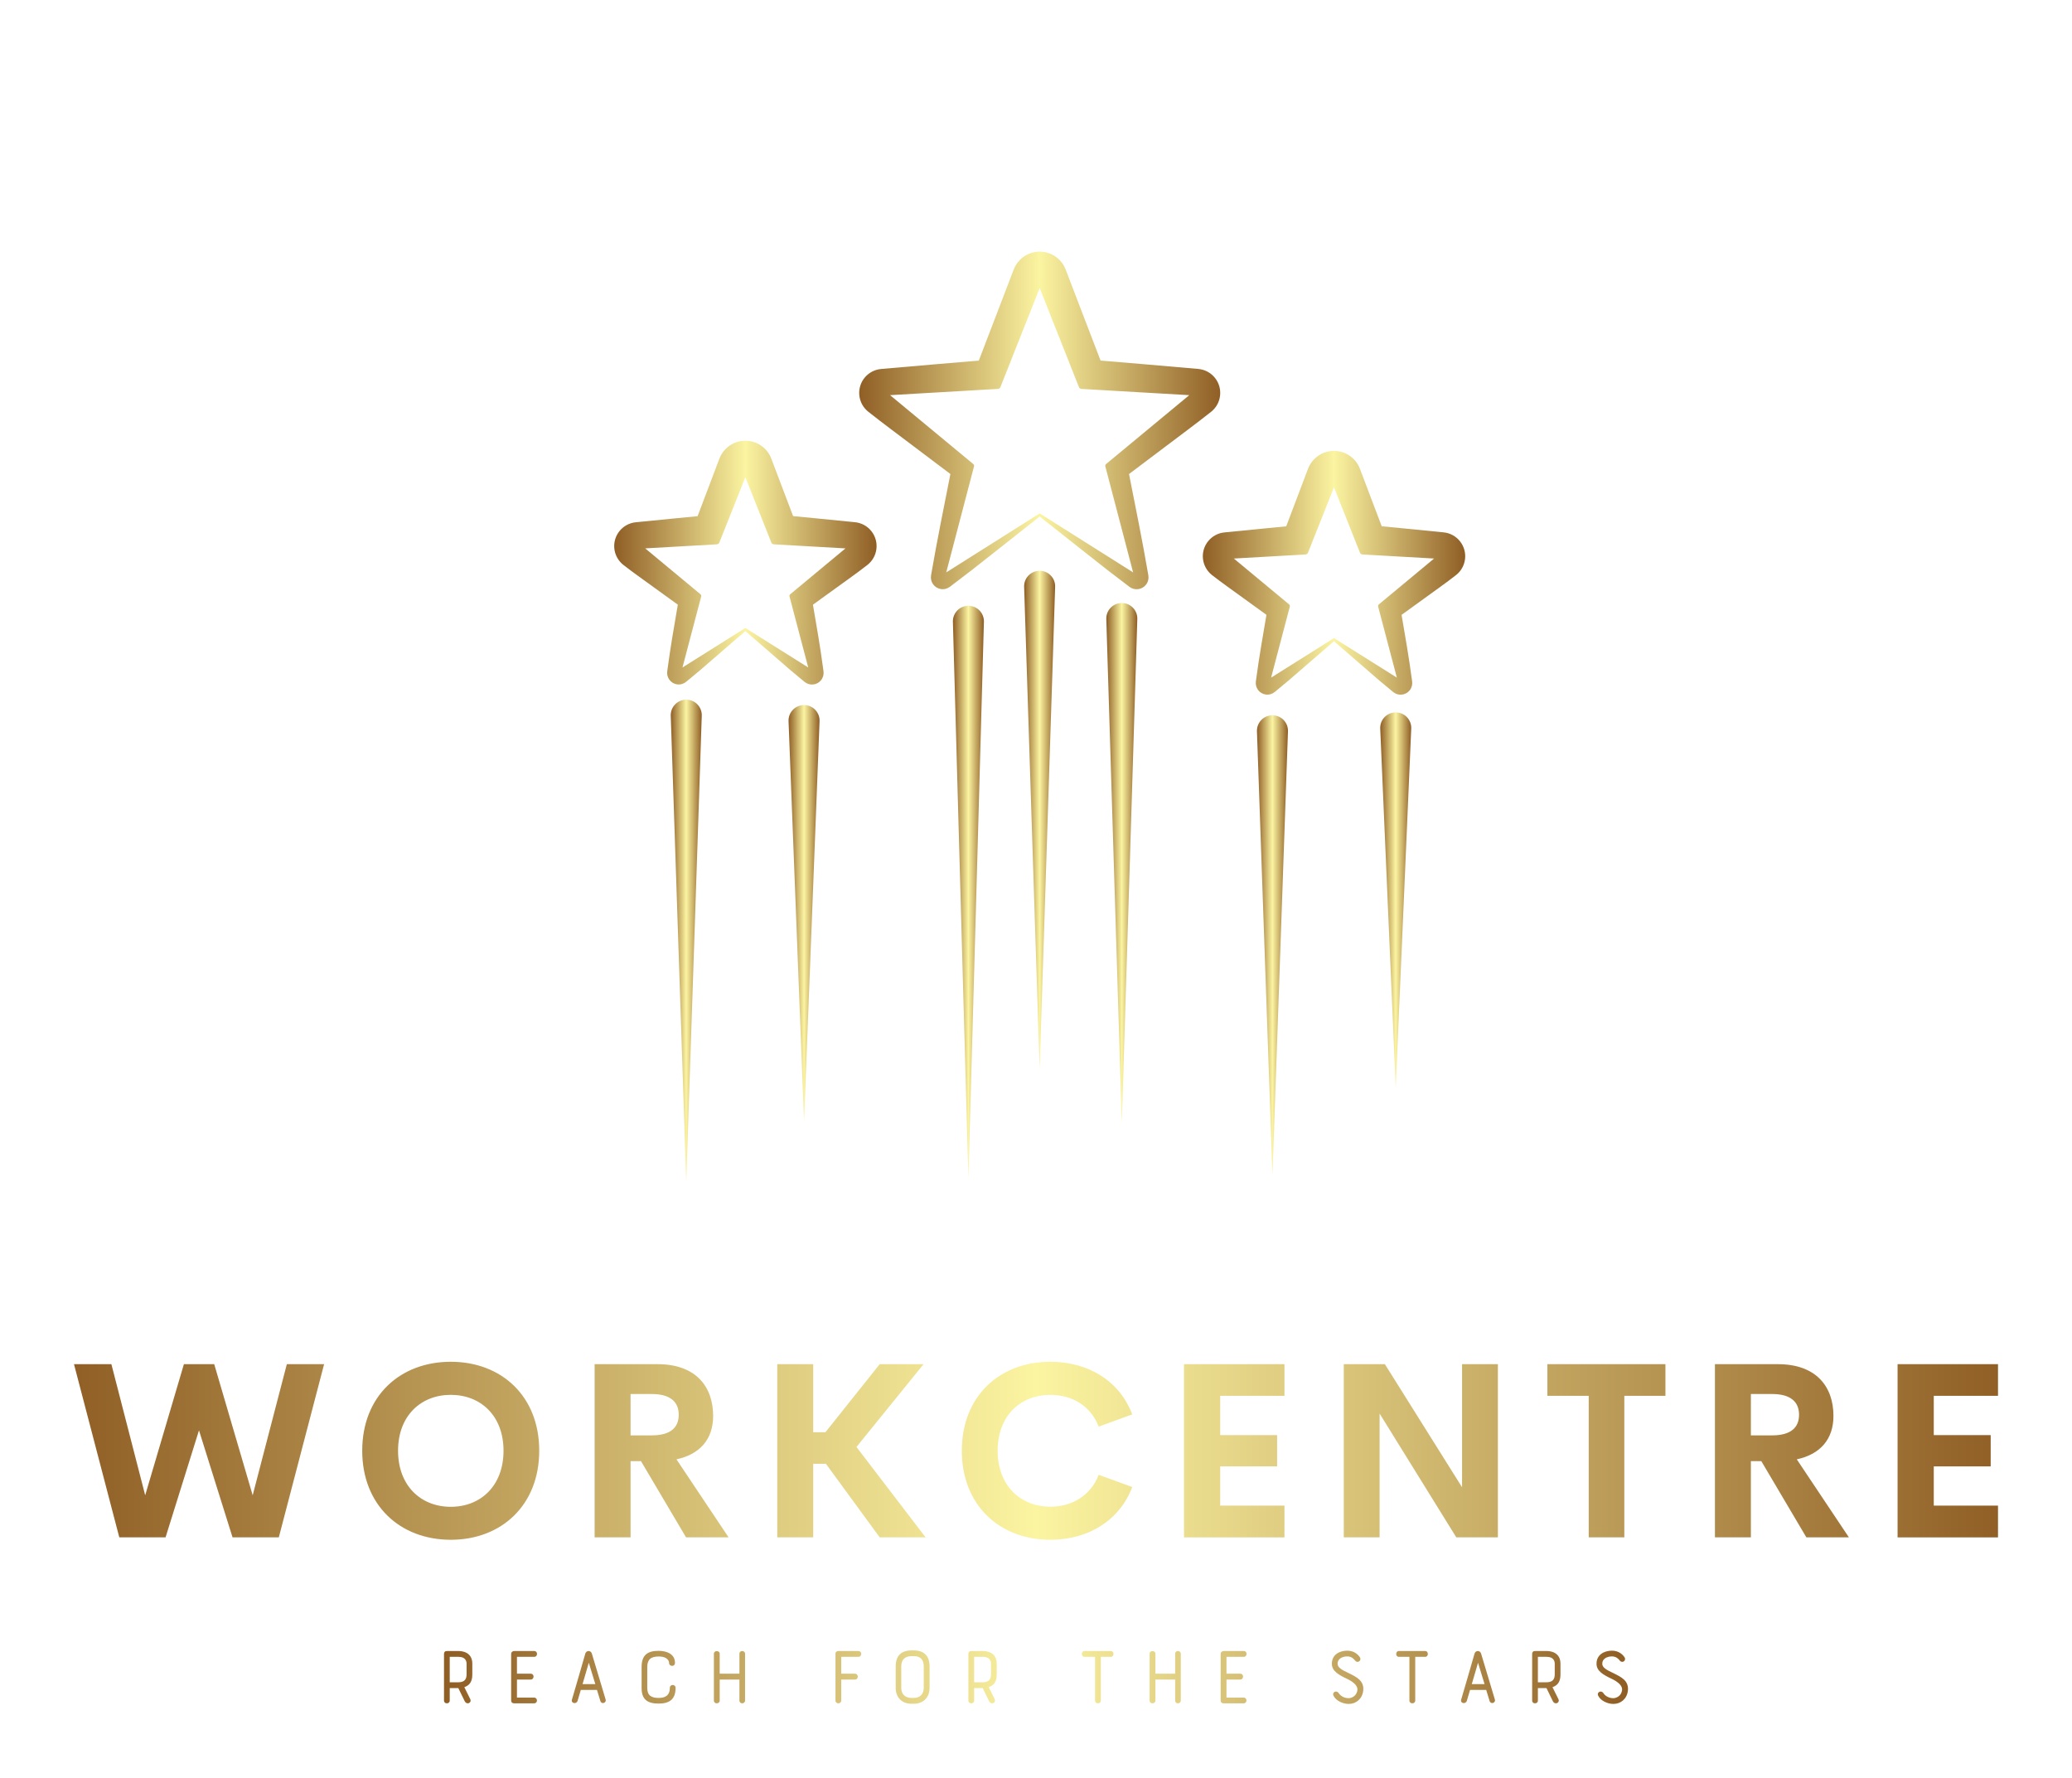
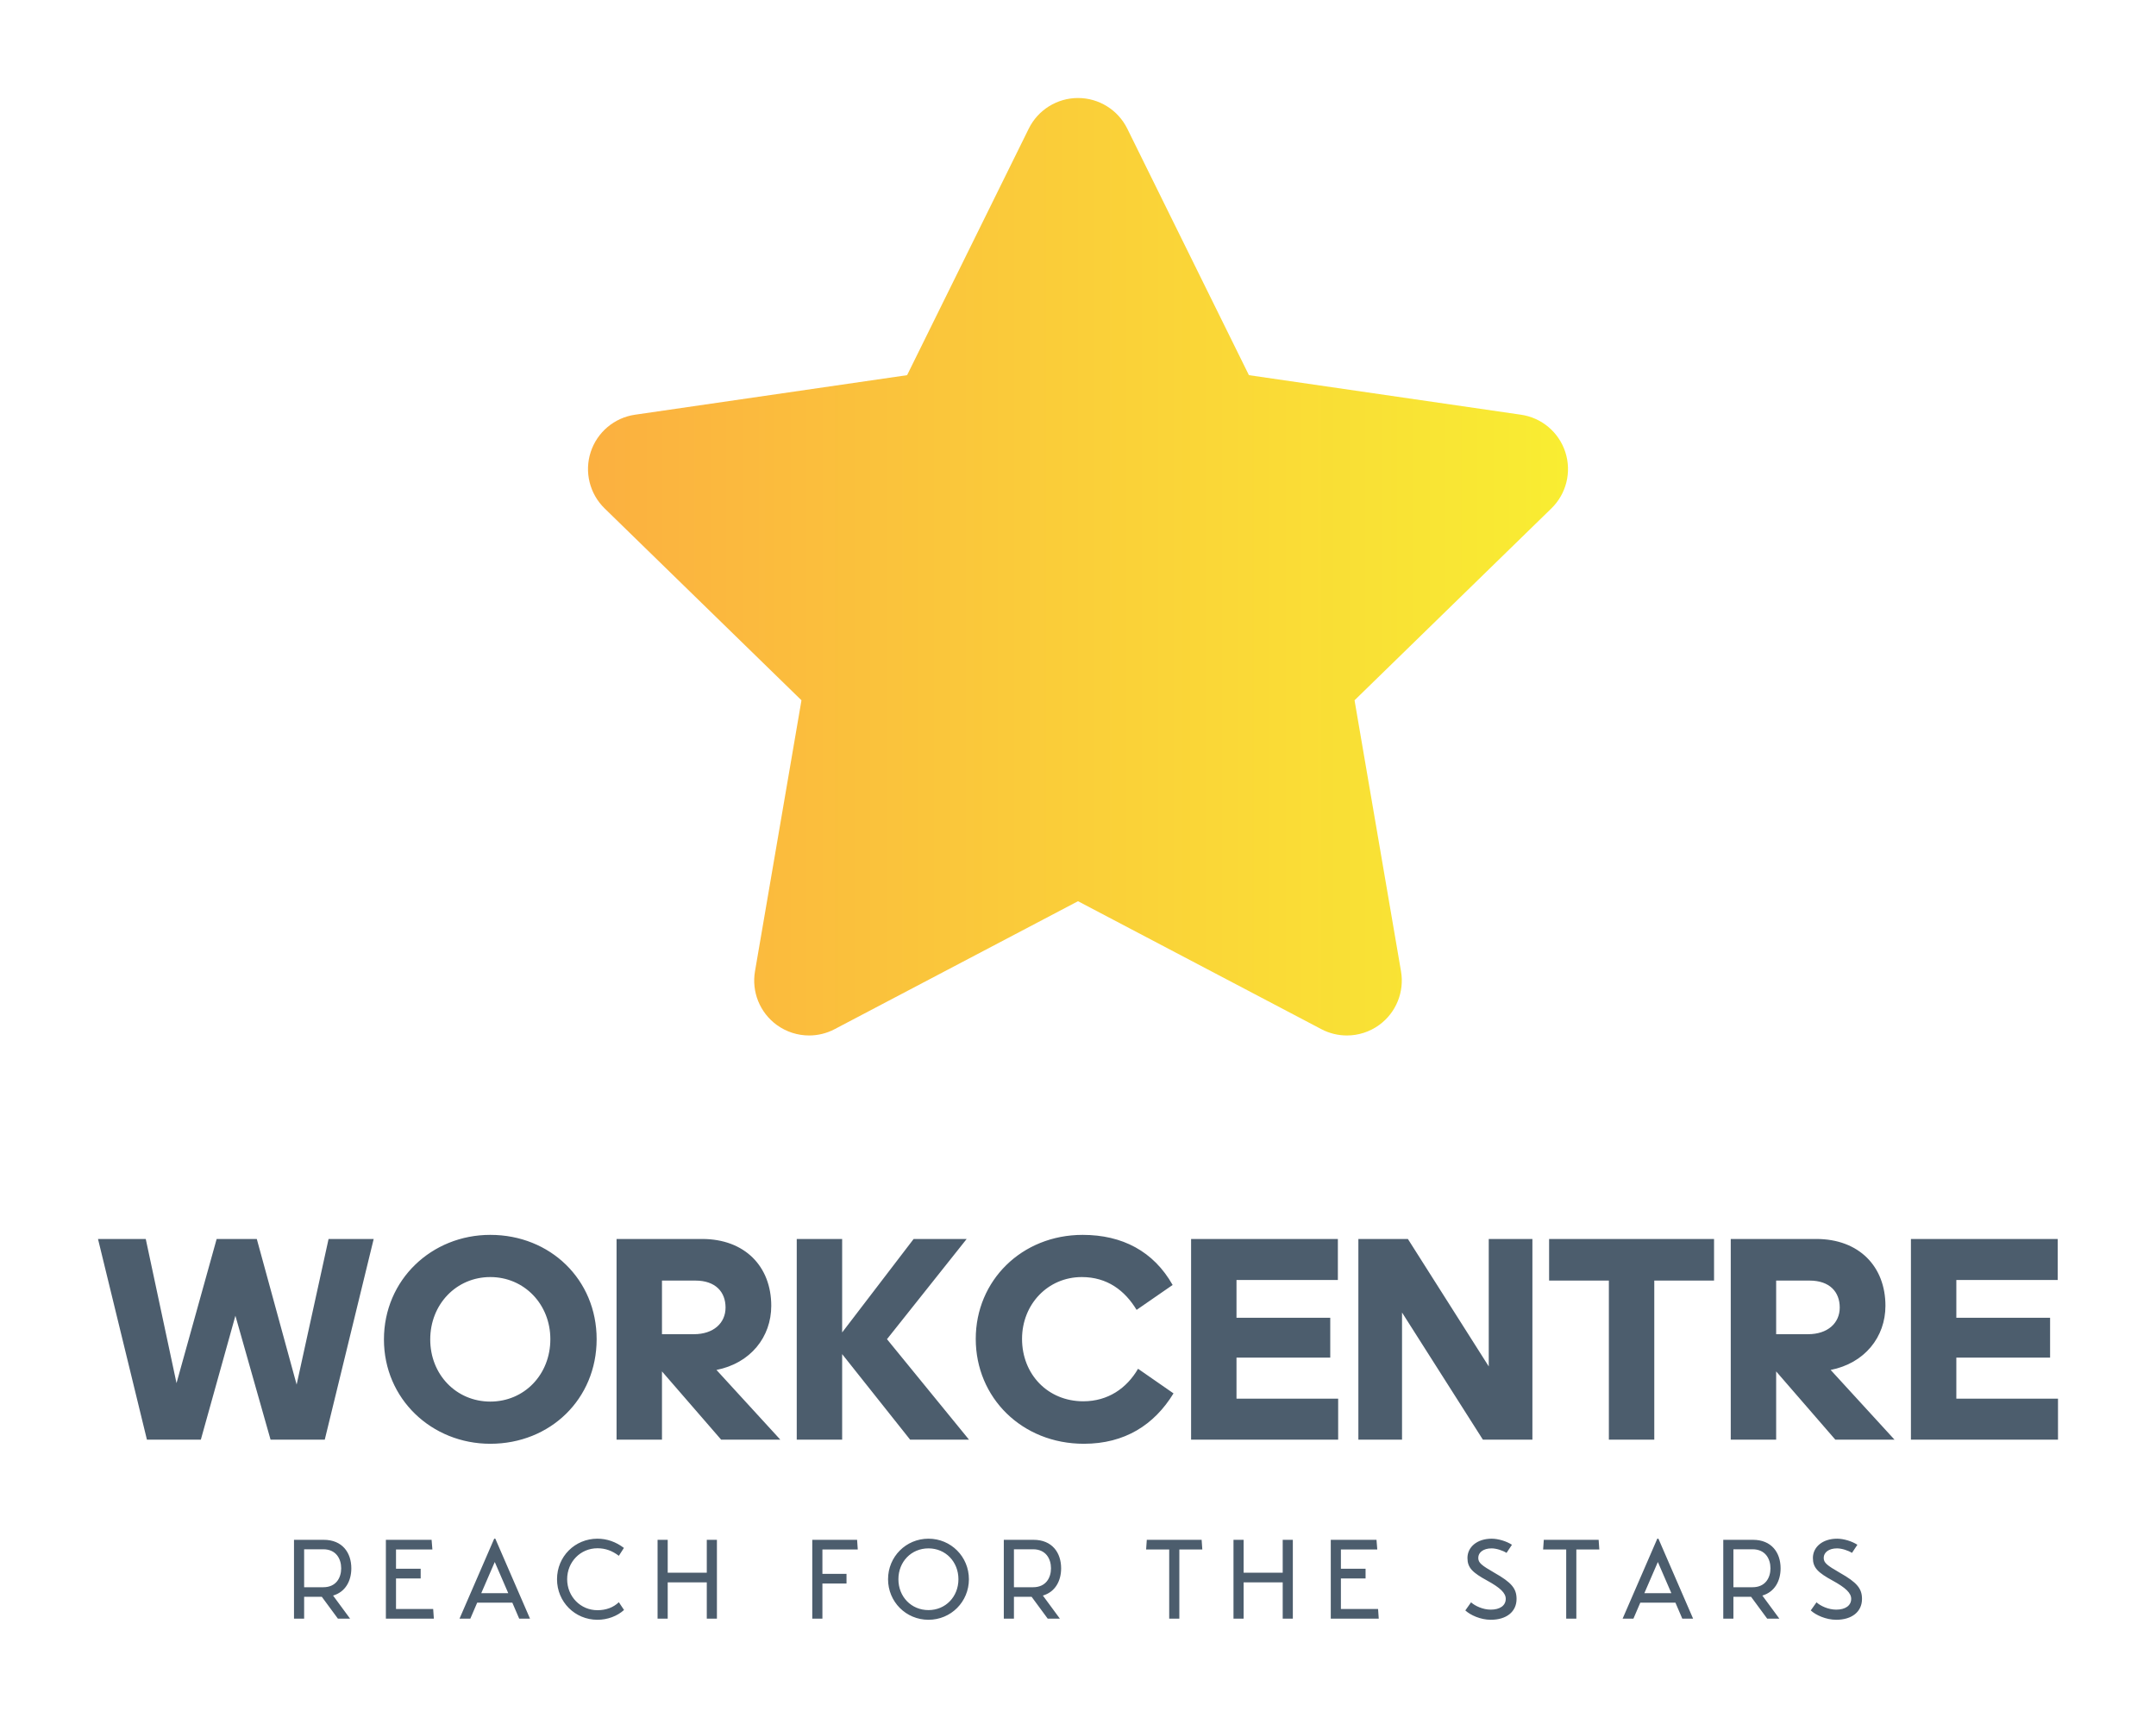
- <svg xmlns="http://www.w3.org/2000/svg" version="1.1" width="3230.769" height="2771.898" viewBox="0 0 3230.769 2771.898">
-   <g transform="scale(11.53846) translate(10, 10)">
-     <defs id="SvgjsDefs8533">
-       <linearGradient id="SvgjsLinearGradient8540">
-         <stop id="SvgjsStop8541" stop-color="#8f5e25" offset="0" />
-         <stop id="SvgjsStop8542" stop-color="#fbf4a1" offset="0.5" />
-         <stop id="SvgjsStop8543" stop-color="#8f5e25" offset="1" />
-       </linearGradient>
-       <linearGradient id="SvgjsLinearGradient8544">
-         <stop id="SvgjsStop8545" stop-color="#8f5e25" offset="0" />
-         <stop id="SvgjsStop8546" stop-color="#fbf4a1" offset="0.5" />
-         <stop id="SvgjsStop8547" stop-color="#8f5e25" offset="1" />
-       </linearGradient>
-       <linearGradient id="SvgjsLinearGradient8548">
-         <stop id="SvgjsStop8549" stop-color="#8f5e25" offset="0" />
-         <stop id="SvgjsStop8550" stop-color="#fbf4a1" offset="0.5" />
-         <stop id="SvgjsStop8551" stop-color="#8f5e25" offset="1" />
+ <svg xmlns="http://www.w3.org/2000/svg" version="1.1" width="3300" height="2629.109" viewBox="0 0 3300 2629.109">
+   <g transform="scale(15) translate(10, 10)">
+     <defs id="SvgjsDefs4320">
+       <linearGradient id="SvgjsLinearGradient4327">
+         <stop id="SvgjsStop4328" stop-color="#fbb040" offset="0" />
+         <stop id="SvgjsStop4329" stop-color="#f9ed32" offset="1" />
      </linearGradient>
    </defs>
-     <g id="SvgjsG8534" featureKey="symbolFeature-0" transform="matrix(1.395905,0,0,1.395905,60.70546,17.02067)" fill="url(#SvgjsLinearGradient8540)">
-       <path d="M25.687,50.333c-0.001,0.038-0.001,0.079,0,0.116l1.5,38.717l1.5-38.717c0.032-0.828-0.613-1.526-1.442-1.558  C26.417,48.859,25.719,49.505,25.687,50.333z" />
-       <path d="M14.284,49.819c-0.001,0.032-0.001,0.068,0,0.1L15.784,95l1.5-45.081c0.028-0.828-0.622-1.522-1.45-1.55  C15.006,48.341,14.312,48.991,14.284,49.819z" />
-       <path d="M84.531,49.602c-0.828-0.036-1.529,0.607-1.565,1.435c-0.002,0.043-0.002,0.088,0,0.13l1.5,34.739l1.5-34.739  C86.002,50.338,85.36,49.638,84.531,49.602z" />
-       <path d="M71.033,51.327c-0.001,0.034-0.001,0.071,0,0.105l1.5,42.96l1.5-42.96c0.029-0.828-0.619-1.523-1.448-1.552  S71.062,50.499,71.033,51.327z" />
-       <path d="M41.598,40.741c-0.001,0.026-0.001,0.057,0,0.084l1.5,53.832l1.5-53.832c0.023-0.828-0.63-1.519-1.458-1.542  C42.311,39.26,41.621,39.912,41.598,40.741z" />
-       <path d="M48.493,37.346c-0.001,0.031-0.001,0.066,0,0.096l1.5,46.672l1.5-46.672c0.027-0.828-0.623-1.522-1.452-1.548  C49.213,35.868,48.52,36.518,48.493,37.346z" />
-       <path d="M56.448,40.467c-0.001,0.029-0.001,0.063,0,0.092l1.5,48.794l1.5-48.794c0.025-0.828-0.625-1.521-1.454-1.546  C57.166,38.988,56.474,39.639,56.448,40.467z" />
-       <path d="M66.594,20.502c1.008-0.8,1.177-2.266,0.378-3.274c-0.413-0.521-1.003-0.817-1.616-0.873l-0.112-0.01l-5.517-0.479  c-1.278-0.108-2.556-0.22-3.835-0.321l-3.383-8.818c-0.532-1.387-2.087-2.08-3.474-1.548c-0.738,0.283-1.283,0.866-1.548,1.548  l-3.383,8.822c-1.279,0.103-2.557,0.219-3.835,0.323l-5.517,0.478l-0.102,0.009c-1.28,0.111-2.227,1.238-2.116,2.518  c0.057,0.66,0.391,1.237,0.871,1.62c1.445,1.148,2.937,2.239,4.407,3.357l3.543,2.672c-0.629,3.203-1.286,6.399-1.84,9.622  l-0.032,0.187c-0.107,0.624,0.311,1.216,0.935,1.323c0.322,0.055,0.639-0.032,0.882-0.213c1.394-1.047,2.797-2.134,4.233-3.28  l4.464-3.524l4.463,3.527c1.436,1.147,2.838,2.233,4.231,3.281c0.508,0.382,1.229,0.28,1.611-0.228  c0.198-0.263,0.266-0.582,0.215-0.883l-0.033-0.193c-0.553-3.221-1.208-6.416-1.838-9.618l3.541-2.669  C63.66,22.745,65.148,21.649,66.594,20.502z M59.042,36.049l-9.045-5.708l-9.045,5.708l2.691-10.27  c0.021-0.081-0.009-0.164-0.07-0.215l-8.058-6.672l10.446-0.605c0.108-0.006,0.197-0.077,0.235-0.171l3.802-9.589l3.801,9.59  c0.039,0.101,0.134,0.164,0.235,0.171l10.444,0.605l-8.057,6.671c-0.065,0.053-0.089,0.139-0.07,0.215L59.042,36.049z" />
-       <path d="M33.314,35.331c1.011-0.788,1.192-2.247,0.404-3.258c-0.405-0.52-0.987-0.82-1.595-0.882l-0.16-0.016l-3.765-0.373  c-0.691-0.066-1.381-0.137-2.072-0.202l-2.11-5.563c-0.525-1.387-2.076-2.085-3.463-1.56c-0.745,0.282-1.295,0.871-1.56,1.56  l-2.11,5.569c-0.69,0.068-1.381,0.14-2.071,0.203l-3.765,0.372l-0.15,0.015c-1.273,0.126-2.204,1.26-2.078,2.533  c0.065,0.654,0.401,1.222,0.88,1.599c0.994,0.776,2.034,1.495,3.052,2.241l2.216,1.603c-0.348,2.054-0.712,4.104-0.987,6.177  l-0.037,0.278c-0.082,0.615,0.351,1.18,0.966,1.261c0.318,0.042,0.625-0.055,0.856-0.242c0.901-0.733,1.81-1.505,2.754-2.336  l2.984-2.58l2.984,2.583c0.943,0.832,1.852,1.603,2.752,2.337c0.483,0.394,1.193,0.321,1.587-0.161  c0.204-0.25,0.282-0.56,0.244-0.857l-0.038-0.285c-0.274-2.072-0.637-4.12-0.985-6.172l2.214-1.6  C31.283,36.831,32.319,36.106,33.314,35.331z M27.59,45.251l-6.085-3.821l-6.086,3.822l1.81-6.873  c0.021-0.081-0.009-0.164-0.07-0.215l-5.349-4.44l6.942-0.393c0.107-0.006,0.197-0.077,0.235-0.171l2.517-6.325l2.516,6.326  c0.039,0.101,0.134,0.164,0.235,0.171l6.941,0.393l-5.347,4.439c-0.065,0.053-0.089,0.139-0.07,0.215L27.59,45.251z" />
-       <path d="M90.297,36.314c1.011-0.788,1.192-2.247,0.404-3.258c-0.405-0.52-0.987-0.82-1.595-0.882l-0.16-0.016l-3.765-0.373  c-0.691-0.066-1.381-0.137-2.072-0.202l-2.11-5.563c-0.525-1.387-2.076-2.085-3.463-1.56c-0.745,0.282-1.295,0.871-1.56,1.56  l-2.11,5.569c-0.69,0.068-1.381,0.14-2.071,0.203l-3.765,0.372l-0.149,0.015c-1.273,0.126-2.204,1.26-2.078,2.533  c0.065,0.654,0.401,1.222,0.88,1.599c0.994,0.776,2.034,1.495,3.052,2.241l2.216,1.603c-0.348,2.054-0.712,4.104-0.987,6.177  l-0.037,0.278c-0.082,0.615,0.351,1.18,0.966,1.261c0.318,0.042,0.625-0.055,0.856-0.242c0.901-0.733,1.81-1.505,2.754-2.336  l2.984-2.58l2.984,2.583c0.943,0.832,1.852,1.603,2.752,2.337c0.483,0.394,1.193,0.321,1.587-0.161  c0.204-0.25,0.283-0.56,0.244-0.857l-0.038-0.285c-0.274-2.072-0.637-4.12-0.985-6.172l2.214-1.6  C88.266,37.813,89.302,37.089,90.297,36.314z M84.574,46.233l-6.085-3.821l-6.086,3.822l1.81-6.873  c0.021-0.081-0.009-0.164-0.07-0.215l-5.349-4.44l6.942-0.393c0.107-0.006,0.197-0.077,0.235-0.171l2.517-6.326l2.516,6.326  c0.039,0.101,0.134,0.164,0.235,0.171l6.941,0.393l-5.347,4.439c-0.065,0.053-0.089,0.139-0.07,0.215L84.574,46.233z" />
+     <g id="SvgjsG4321" featureKey="symbolFeature-0" transform="matrix(1.594242,0,0,1.594242,20.28857,-31.88483)" fill="url(#SvgjsLinearGradient4327)">
+       <path d="M81.19,42.661c-0.413-1.272-1.512-2.2-2.836-2.391l-17.414-2.531l-7.788-15.781C52.559,20.76,51.337,20,50,20  c-1.337,0-2.559,0.76-3.151,1.958l-7.788,15.781L21.646,40.27c-1.324,0.191-2.423,1.119-2.837,2.391  c-0.414,1.272-0.068,2.668,0.889,3.603L32.3,58.547l-2.975,17.345c-0.226,1.318,0.315,2.651,1.397,3.437  C31.334,79.773,32.06,80,32.788,80c0.56,0,1.121-0.133,1.635-0.404L50,71.407l15.576,8.189C66.09,79.867,66.652,80,67.211,80  c0.729,0,1.454-0.227,2.065-0.671c1.082-0.786,1.624-2.119,1.398-3.437L67.7,58.547l12.602-12.283  C81.259,45.33,81.604,43.934,81.19,42.661z" />
    </g>
-     <g id="SvgjsG8535" featureKey="nameFeature-0" transform="matrix(0.8292003,0,0,0.8292003,-0.7126146,164.5582)" fill="url(#SvgjsLinearGradient8544)">
-       <path d="M8.242 40 l-7.383 -28.223 l6.094 0 l5.508 21.367 l6.309 -21.367 l4.941 0 l6.269 21.367 l5.566 -21.367 l6.074 0 l-7.383 28.223 l-7.539 0 l-5.469 -17.441 l-5.449 17.441 l-7.539 0 z M62.265 40.391 c-8.301 0 -14.434 -5.664 -14.434 -14.512 c0 -8.867 6.133 -14.492 14.434 -14.492 c8.281 0 14.414 5.625 14.414 14.492 c0 8.848 -6.133 14.512 -14.414 14.512 z M62.265 35.02 c4.863 0 8.594 -3.418 8.594 -9.141 c0 -5.703 -3.731 -9.102 -8.594 -9.102 s-8.594 3.398 -8.594 9.102 c0 5.723 3.731 9.141 8.594 9.141 z M100.606 40 l-7.344 -12.422 l-1.699 0 l0 12.422 l-5.859 0 l0 -28.223 l10.234 0 c6.387 0 9.082 3.769 9.082 8.438 c0 3.789 -2.148 6.25 -5.977 7.07 l8.496 12.715 l-6.934 0 z M91.562 16.641 l0 6.738 l3.457 0 c3.125 0 4.394 -1.328 4.394 -3.359 c0 -2.012 -1.27 -3.379 -4.394 -3.379 l-3.457 0 z M132.168 40 l-8.77 -11.992 l-2.07 0 l0 11.992 l-5.859 0 l0 -28.223 l5.859 0 l0 11.094 l1.992 0 l8.848 -11.094 l7.148 0 l-10.938 13.496 l11.27 14.727 l-7.481 0 z M159.98 40.391 c-8.301 0 -14.434 -5.644 -14.434 -14.512 s6.133 -14.492 14.434 -14.492 c6.289 0 11.328 3.223 13.34 8.574 l-5.469 1.992 c-1.25 -3.281 -4.238 -5.176 -7.871 -5.176 c-4.863 0 -8.594 3.398 -8.594 9.102 s3.731 9.121 8.594 9.121 c3.633 0 6.621 -1.914 7.871 -5.195 l5.469 1.992 c-2.012 5.352 -7.051 8.594 -13.34 8.594 z M198.125 16.934 l-10.469 0 l0 6.406 l9.277 0 l0 5.098 l-9.277 0 l0 6.387 l10.469 0 l0 5.176 l-16.367 0 l0 -28.223 l16.367 0 l0 5.156 z M227.071 11.777 l5.84 0 l0 28.223 l-6.777 0 l-12.5 -20.176 l0 20.176 l-5.84 0 l0 -28.223 l6.699 0 l12.578 20.059 l0 -20.059 z M260.215 11.777 l0 5.156 l-6.699 0 l0 23.066 l-5.801 0 l0 -23.066 l-6.738 0 l0 -5.156 l19.238 0 z M283.184 40 l-7.344 -12.422 l-1.699 0 l0 12.422 l-5.859 0 l0 -28.223 l10.234 0 c6.387 0 9.082 3.769 9.082 8.438 c0 3.789 -2.148 6.25 -5.977 7.07 l8.496 12.715 l-6.934 0 z M274.141 16.641 l0 6.738 l3.457 0 c3.125 0 4.394 -1.328 4.394 -3.359 c0 -2.012 -1.27 -3.379 -4.394 -3.379 l-3.457 0 z M314.415 16.934 l-10.469 0 l0 6.406 l9.277 0 l0 5.098 l-9.277 0 l0 6.387 l10.469 0 l0 5.176 l-16.367 0 l0 -28.223 l16.367 0 l0 5.156 z" />
+     <g id="SvgjsG4322" featureKey="fiAKjI-0" transform="matrix(1.494768,0,0,1.494768,-0.2690573,107.0015)" fill="#4c5d6d">
+       <path d="M11.96 20 l-2.4 -8.46 l-2.36 8.46 l-3.68 0 l-3.34 -13.7 l3.26 0 l2.1 9.84 l2.74 -9.84 l2.74 0 l2.72 9.94 l2.18 -9.94 l3.08 0 l-3.34 13.7 l-3.7 0 z M26.96 20.28 c-4 0 -7.26 -3.06 -7.26 -7.12 c0 -4.08 3.26 -7.14 7.26 -7.14 c4.1 0 7.26 3.06 7.26 7.12 c0 4.08 -3.16 7.14 -7.26 7.14 z M26.96 17.4 c2.32 0 4.1 -1.84 4.1 -4.26 c0 -2.38 -1.78 -4.24 -4.1 -4.24 s-4.1 1.86 -4.1 4.26 s1.78 4.24 4.1 4.24 z M40.96 9.14 l-2.28 0 l0 3.66 l2.18 0 c1.34 0 2.16 -0.76 2.16 -1.82 s-0.68 -1.84 -2.06 -1.84 z M38.68 15.34 l0 4.66 l-3.1 0 l0 -13.7 l5.84 0 c2.92 0 4.72 1.88 4.72 4.56 c0 2.14 -1.42 3.92 -3.74 4.38 l4.36 4.76 l-4.04 0 z M50.98 12.68 l4.88 -6.38 l3.62 0 l-5.44 6.84 l5.6 6.86 l-4.02 0 l-4.64 -5.84 l0 5.84 l-3.1 0 l0 -13.7 l3.1 0 l0 6.38 z M67.34 8.9 c-2.32 0 -4.08 1.86 -4.08 4.22 c0 2.42 1.76 4.26 4.18 4.26 c1.68 0 2.96 -0.88 3.74 -2.22 l2.42 1.68 c-1.32 2.16 -3.34 3.44 -6.12 3.44 c-4.22 0 -7.38 -3.14 -7.38 -7.16 c0 -3.98 3.14 -7.1 7.3 -7.1 c2.7 0 4.84 1.12 6.14 3.42 l-2.46 1.7 c-0.8 -1.32 -2 -2.24 -3.74 -2.24 z M74.8 20 l0 -13.7 l10.02 0 l0 2.8 l-6.92 0 l0 2.58 l6.4 0 l0 2.72 l-6.4 0 l0 2.8 l6.94 0 l0 2.8 l-10.04 0 z M94.72 20 l-5.52 -8.68 l0 8.68 l-2.98 0 l0 -13.7 l3.38 0 l5.52 8.7 l0 -8.7 l2.98 0 l0 13.7 l-3.38 0 z M106.42 20 l-3.1 0 l0 -10.86 l-4.08 0 l0 -2.84 l11.26 0 l0 2.84 l-4.08 0 l0 10.86 z M117.02 9.14 l-2.28 0 l0 3.66 l2.18 0 c1.34 0 2.16 -0.76 2.16 -1.82 s-0.68 -1.84 -2.06 -1.84 z M114.74 15.34 l0 4.66 l-3.1 0 l0 -13.7 l5.84 0 c2.92 0 4.72 1.88 4.72 4.56 c0 2.14 -1.42 3.92 -3.74 4.38 l4.36 4.76 l-4.04 0 z M123.94 20 l0 -13.7 l10.02 0 l0 2.8 l-6.92 0 l0 2.58 l6.4 0 l0 2.72 l-6.4 0 l0 2.8 l6.94 0 l0 2.8 l-10.04 0 z" />
    </g>
-     <g id="SvgjsG8536" featureKey="sloganFeature-0" transform="matrix(0.5869424,0,0,0.5869424,48.49743,208.7623)" fill="url(#SvgjsLinearGradient8548)">
-       <path d="M3.88 15.9 l0 2.86 c0 0.44 -0.34 0.64 -0.66 0.64 c-0.34 0 -0.66 -0.2 -0.66 -0.64 l0 -10.74 c0 -0.4 0.22 -0.66 0.66 -0.66 l2.7 0 c0.76 0 3.16 0.22 3.16 2.92 l0 2.5 c0 1.52 -0.56 2.48 -1.84 2.9 l1.36 2.74 c0.28 0.54 -0.14 0.98 -0.58 0.98 c-0.24 0 -0.54 -0.16 -0.7 -0.5 l-1.46 -3 l-1.98 0 z M7.76 12.78 l0 -2.5 c0 -0.48 -0.18 -1.58 -1.84 -1.58 l-2.04 0 l0 5.86 l1.86 0 c0.98 0 2.02 -0.22 2.02 -1.78 z M18.02 18.7 l0 -10.64 c0 -0.46 0.36 -0.7 0.7 -0.7 l4.6 0 c0.44 0 0.66 0.32 0.66 0.66 s-0.22 0.68 -0.66 0.68 l-3.96 0 l0 3.88 l3.14 0 c0.46 0 0.68 0.32 0.68 0.66 s-0.24 0.7 -0.68 0.7 l-3.14 0 l0 4.14 l3.96 0 c0.42 0 0.64 0.34 0.64 0.66 c0 0.34 -0.22 0.66 -0.64 0.66 l-4.6 0 c-0.34 0 -0.7 -0.12 -0.7 -0.7 z M38.559 18.86 l-0.78 -2.54 l-3.72 0 l-0.74 2.5 c-0.26 0.86 -1.58 0.6 -1.3 -0.28 c1.04 -3.5 2.06 -7.06 3.08 -10.6 c0.12 -0.38 0.44 -0.58 0.76 -0.58 c0.3 0 0.62 0.2 0.74 0.58 l3.18 10.6 c0.22 0.76 -0.96 1.18 -1.22 0.32 z M35.899 10.06 l-1.44 4.92 l2.94 0 c-0.5 -1.68 -0.96 -3.12 -1.5 -4.92 z M51.978 7.32 c1.82 0 3.76 0.7 3.76 2.76 c0 0.48 -0.32 0.7 -0.66 0.7 s-0.7 -0.24 -0.7 -0.7 c0 -0.16 -0.1 -1.46 -2.4 -1.46 c-1.82 0 -2.62 0.72 -2.62 2.44 l0 4.82 c0 1.74 0.98 2.28 2.62 2.28 c1.66 0 2.58 -0.68 2.58 -2.3 c0 -0.46 0.34 -0.68 0.66 -0.68 c0.34 0 0.66 0.22 0.66 0.68 c0 2.7 -1.5 3.6 -3.9 3.6 c-2.6 0 -3.92 -0.96 -3.92 -3.58 l0 -4.82 c0 -2.84 1.42 -3.74 3.92 -3.74 z M64.698 18.76 l0 -10.76 c0 -0.42 0.32 -0.62 0.66 -0.62 s0.68 0.2 0.68 0.62 l0 4.58 l4.54 0 l0 -4.58 c0 -0.42 0.32 -0.64 0.64 -0.64 s0.66 0.22 0.66 0.64 l0 10.76 c0 0.42 -0.34 0.64 -0.66 0.64 s-0.64 -0.22 -0.64 -0.64 l0 -4.82 l-4.54 0 l0 4.82 c0 0.42 -0.34 0.64 -0.68 0.64 s-0.66 -0.22 -0.66 -0.64 z M92.697 18.76 l0 -10.76 c0 -0.48 0.38 -0.64 0.66 -0.64 l4.6 0 c0.44 0 0.66 0.32 0.66 0.66 s-0.22 0.68 -0.66 0.68 l-3.94 0 l0 3.88 l3.14 0 c0.44 0 0.68 0.34 0.68 0.68 s-0.24 0.68 -0.68 0.68 l-3.14 0 l0 4.82 c0 0.42 -0.34 0.64 -0.66 0.64 c-0.34 0 -0.66 -0.22 -0.66 -0.64 z M106.557 15.86 l0 -4.96 c0 -2.4 1.24 -3.68 3.64 -3.68 l0.52 0 c2.38 0 3.64 1.28 3.64 3.68 l0 4.96 c0 2.2 -1.46 3.64 -3.64 3.64 l-0.52 0 c-2.22 0 -3.64 -1.46 -3.64 -3.64 z M110.197 18.16 l0.52 0 c1.44 0 2.3 -0.9 2.3 -2.3 l0 -4.96 c0 -1.56 -0.76 -2.36 -2.3 -2.36 l-0.52 0 c-1.52 0 -2.36 0.82 -2.36 2.36 l0 4.96 c0 1.46 0.92 2.3 2.36 2.3 z M124.616 15.9 l0 2.86 c0 0.44 -0.34 0.64 -0.66 0.64 c-0.34 0 -0.66 -0.2 -0.66 -0.64 l0 -10.74 c0 -0.4 0.22 -0.66 0.66 -0.66 l2.7 0 c0.76 0 3.16 0.22 3.16 2.92 l0 2.5 c0 1.52 -0.56 2.48 -1.84 2.9 l1.36 2.74 c0.28 0.54 -0.14 0.98 -0.58 0.98 c-0.24 0 -0.54 -0.16 -0.7 -0.5 l-1.46 -3 l-1.98 0 z M128.496 12.78 l0 -2.5 c0 -0.48 -0.18 -1.58 -1.84 -1.58 l-2.04 0 l0 5.86 l1.86 0 c0.98 0 2.02 -0.22 2.02 -1.78 z M150.035 7.36 l6.04 0 c0.42 0 0.62 0.34 0.62 0.68 s-0.2 0.66 -0.62 0.66 l-2.28 0 l0 10.06 c0 0.42 -0.34 0.64 -0.68 0.64 s-0.66 -0.22 -0.66 -0.64 l0 -10.06 l-2.42 0 c-0.42 0 -0.62 -0.32 -0.62 -0.66 s0.2 -0.68 0.62 -0.68 z M165.015 18.76 l0 -10.76 c0 -0.42 0.32 -0.62 0.66 -0.62 s0.68 0.2 0.68 0.62 l0 4.58 l4.54 0 l0 -4.58 c0 -0.42 0.32 -0.64 0.64 -0.64 s0.66 0.22 0.66 0.64 l0 10.76 c0 0.42 -0.34 0.64 -0.66 0.64 s-0.64 -0.22 -0.64 -0.64 l0 -4.82 l-4.54 0 l0 4.82 c0 0.42 -0.34 0.64 -0.68 0.64 s-0.66 -0.22 -0.66 -0.64 z M181.374 18.7 l0 -10.64 c0 -0.46 0.36 -0.7 0.7 -0.7 l4.6 0 c0.44 0 0.66 0.32 0.66 0.66 s-0.22 0.68 -0.66 0.68 l-3.96 0 l0 3.88 l3.14 0 c0.46 0 0.68 0.32 0.68 0.66 s-0.24 0.7 -0.68 0.7 l-3.14 0 l0 4.14 l3.96 0 c0.42 0 0.64 0.34 0.64 0.66 c0 0.34 -0.22 0.66 -0.64 0.66 l-4.6 0 c-0.34 0 -0.7 -0.12 -0.7 -0.7 z M207.373 17.68 c-0.44 -0.82 0.68 -1.42 1.2 -0.6 c0.26 0.42 1.04 1.14 2.28 1.14 c0.52 0 1.82 -0.38 2 -1.86 c0.12 -0.9 -0.74 -1.78 -2.22 -2.52 c-2.08 -0.98 -3.66 -1.84 -3.66 -3.56 c0 -2.04 1.72 -3 3.56 -3 c1.66 0 2.58 1.02 2.9 1.54 c0.46 0.74 -0.54 1.46 -1.1 0.74 c-0.28 -0.36 -0.82 -0.96 -1.8 -0.96 c-1.1 0 -2.24 0.52 -2.24 1.68 c0 0.92 1.02 1.44 2.54 2.16 c1.78 0.88 3.64 1.74 3.36 4.08 c-0.22 1.84 -1.62 3.02 -3.34 3.02 c-1.3 0 -2.9 -0.7 -3.48 -1.86 z M222.413 7.36 l6.04 0 c0.42 0 0.62 0.34 0.62 0.68 s-0.2 0.66 -0.62 0.66 l-2.28 0 l0 10.06 c0 0.42 -0.34 0.64 -0.68 0.64 s-0.66 -0.22 -0.66 -0.64 l0 -10.06 l-2.42 0 c-0.42 0 -0.62 -0.32 -0.62 -0.66 s0.2 -0.68 0.62 -0.68 z M243.292 18.86 l-0.78 -2.54 l-3.72 0 l-0.74 2.5 c-0.26 0.86 -1.58 0.6 -1.3 -0.28 c1.04 -3.5 2.06 -7.06 3.08 -10.6 c0.12 -0.38 0.44 -0.58 0.76 -0.58 c0.3 0 0.62 0.2 0.74 0.58 l3.18 10.6 c0.22 0.76 -0.96 1.18 -1.22 0.32 z M240.632 10.06 l-1.44 4.92 l2.94 0 c-0.5 -1.68 -0.96 -3.12 -1.5 -4.92 z M254.412 15.9 l0 2.86 c0 0.44 -0.34 0.64 -0.66 0.64 c-0.34 0 -0.66 -0.2 -0.66 -0.64 l0 -10.74 c0 -0.4 0.22 -0.66 0.66 -0.66 l2.7 0 c0.76 0 3.16 0.22 3.16 2.92 l0 2.5 c0 1.52 -0.56 2.48 -1.84 2.9 l1.36 2.74 c0.28 0.54 -0.14 0.98 -0.58 0.98 c-0.24 0 -0.54 -0.16 -0.7 -0.5 l-1.46 -3 l-1.98 0 z M258.292 12.78 l0 -2.5 c0 -0.48 -0.18 -1.58 -1.84 -1.58 l-2.04 0 l0 5.86 l1.86 0 c0.98 0 2.02 -0.22 2.02 -1.78 z M268.311 17.68 c-0.44 -0.82 0.68 -1.42 1.2 -0.6 c0.26 0.42 1.04 1.14 2.28 1.14 c0.52 0 1.82 -0.38 2 -1.86 c0.12 -0.9 -0.74 -1.78 -2.22 -2.52 c-2.08 -0.98 -3.66 -1.84 -3.66 -3.56 c0 -2.04 1.72 -3 3.56 -3 c1.66 0 2.58 1.02 2.9 1.54 c0.46 0.74 -0.54 1.46 -1.1 0.74 c-0.28 -0.36 -0.82 -0.96 -1.8 -0.96 c-1.1 0 -2.24 0.52 -2.24 1.68 c0 0.92 1.02 1.44 2.54 2.16 c1.78 0.88 3.64 1.74 3.36 4.08 c-0.22 1.84 -1.62 3.02 -3.34 3.02 c-1.3 0 -2.9 -0.7 -3.48 -1.86 z" />
+     <g id="SvgjsG4323" featureKey="sloganFeature-0" transform="matrix(0.5745765,0,0,0.5745765,19.02322,143.6675)" fill="#4c5d6d">
+       <path d="M11.88 11.06 c0 2.26 -1.06 4.2 -3.24 4.84 l3.02 4.1 l-2.16 0 l-2.86 -3.88 l-3.14 0 l0 3.88 l-1.8 0 l0 -14 l5.28 0 c3.3 0 4.9 2.28 4.9 5.06 z M3.5 7.68 l0 6.74 l3.4 0 c2.26 0 3.18 -1.66 3.18 -3.36 s-0.92 -3.38 -3.18 -3.38 l-3.4 0 z M26.417 18.28 l0.12 1.72 l-8.52 0 l0 -14 l8.12 0 l0.14 1.72 l-6.46 0 l0 3.42 l4.38 0 l0 1.72 l-4.38 0 l0 5.42 l6.6 0 z M41.694 20 l-1.22 -2.84 l-6.24 0 l-1.22 2.84 l-1.92 0 l6.16 -14.2 l0.2 0 l6.16 14.2 l-1.92 0 z M34.954 15.48 l4.8 0 l-2.4 -5.54 z M48.411 13 c0 -4.04 3.18 -7.2 7.18 -7.2 c1.68 0 3.28 0.56 4.7 1.64 l-0.9 1.4 c-1.18 -0.9 -2.4 -1.34 -3.8 -1.34 c-3.02 0 -5.38 2.42 -5.38 5.5 s2.38 5.5 5.38 5.5 c1.52 0 2.82 -0.48 3.8 -1.42 l0.92 1.38 c-1.22 1.1 -2.94 1.74 -4.72 1.74 c-4 0 -7.18 -3.18 -7.18 -7.2 z M75.008 6 l1.8 0 l0 14 l-1.8 0 l0 -6.44 l-6.94 0 l0 6.44 l-1.8 0 l0 -14 l1.8 0 l0 5.84 l6.94 0 l0 -5.84 z M95.542 7.72 l0 4.32 l4.28 0 l0 1.72 l-4.28 0 l0 6.24 l-1.8 0 l0 -14 l7.96 0 l0.12 1.72 l-6.28 0 z M114.379 20.2 c-4 0 -7.18 -3.2 -7.18 -7.2 s3.18 -7.2 7.18 -7.2 s7.18 3.2 7.18 7.2 s-3.18 7.2 -7.18 7.2 z M114.379 18.48 c3.04 0 5.32 -2.38 5.32 -5.48 s-2.28 -5.48 -5.32 -5.48 c-3.06 0 -5.34 2.38 -5.34 5.48 s2.28 5.48 5.34 5.48 z M137.936 11.06 c0 2.26 -1.06 4.2 -3.24 4.84 l3.02 4.1 l-2.16 0 l-2.86 -3.88 l-3.14 0 l0 3.88 l-1.8 0 l0 -14 l5.28 0 c3.3 0 4.9 2.28 4.9 5.06 z M129.556 7.68 l0 6.74 l3.4 0 c2.26 0 3.18 -1.66 3.18 -3.36 s-0.92 -3.38 -3.18 -3.38 l-3.4 0 z M163.01 7.72 l-4.08 0 l0 12.28 l-1.8 0 l0 -12.28 l-4.1 0 l0.12 -1.72 l9.74 0 z M177.287 6 l1.8 0 l0 14 l-1.8 0 l0 -6.44 l-6.94 0 l0 6.44 l-1.8 0 l0 -14 l1.8 0 l0 5.84 l6.94 0 l0 -5.84 z M194.224 18.28 l0.12 1.72 l-8.52 0 l0 -14 l8.12 0 l0.14 1.72 l-6.46 0 l0 3.42 l4.38 0 l0 1.72 l-4.38 0 l0 5.42 l6.6 0 z M209.718 18.54 c0.88 0.82 2.7 1.66 4.52 1.66 c2.8 0 4.58 -1.44 4.58 -3.7 c0 -1.84 -0.88 -2.92 -3.92 -4.64 c-2.32 -1.34 -2.88 -1.78 -2.88 -2.66 c0 -0.94 0.88 -1.68 2.36 -1.68 c0.86 0 2 0.38 2.66 0.8 l0.96 -1.44 c-0.94 -0.62 -2.42 -1.08 -3.6 -1.08 c-2.58 0 -4.3 1.48 -4.3 3.42 c0 1.72 0.86 2.58 3.5 4.02 c2.34 1.28 3.3 2.22 3.3 3.24 c0 1.2 -1.04 1.92 -2.66 1.92 c-1.4 0 -2.8 -0.66 -3.5 -1.3 z M233.515 7.72 l-4.08 0 l0 12.28 l-1.8 0 l0 -12.28 l-4.1 0 l0.12 -1.72 l9.74 0 z M248.252 20 l-1.22 -2.84 l-6.24 0 l-1.22 2.84 l-1.92 0 l6.16 -14.2 l0.2 0 l6.16 14.2 l-1.92 0 z M241.512 15.48 l4.8 0 l-2.4 -5.54 z M265.709 11.06 c0 2.26 -1.06 4.2 -3.24 4.84 l3.02 4.1 l-2.16 0 l-2.86 -3.88 l-3.14 0 l0 3.88 l-1.8 0 l0 -14 l5.28 0 c3.3 0 4.9 2.28 4.9 5.06 z M257.329 7.68 l0 6.74 l3.4 0 c2.26 0 3.18 -1.66 3.18 -3.36 s-0.92 -3.38 -3.18 -3.38 l-3.4 0 z M271.066 18.54 c0.88 0.82 2.7 1.66 4.52 1.66 c2.8 0 4.58 -1.44 4.58 -3.7 c0 -1.84 -0.88 -2.92 -3.92 -4.64 c-2.32 -1.34 -2.88 -1.78 -2.88 -2.66 c0 -0.94 0.88 -1.68 2.36 -1.68 c0.86 0 2 0.38 2.66 0.8 l0.96 -1.44 c-0.94 -0.62 -2.42 -1.08 -3.6 -1.08 c-2.58 0 -4.3 1.48 -4.3 3.42 c0 1.72 0.86 2.58 3.5 4.02 c2.34 1.28 3.3 2.22 3.3 3.24 c0 1.2 -1.04 1.92 -2.66 1.92 c-1.4 0 -2.8 -0.66 -3.5 -1.3 z" />
    </g>
  </g>
</svg>
